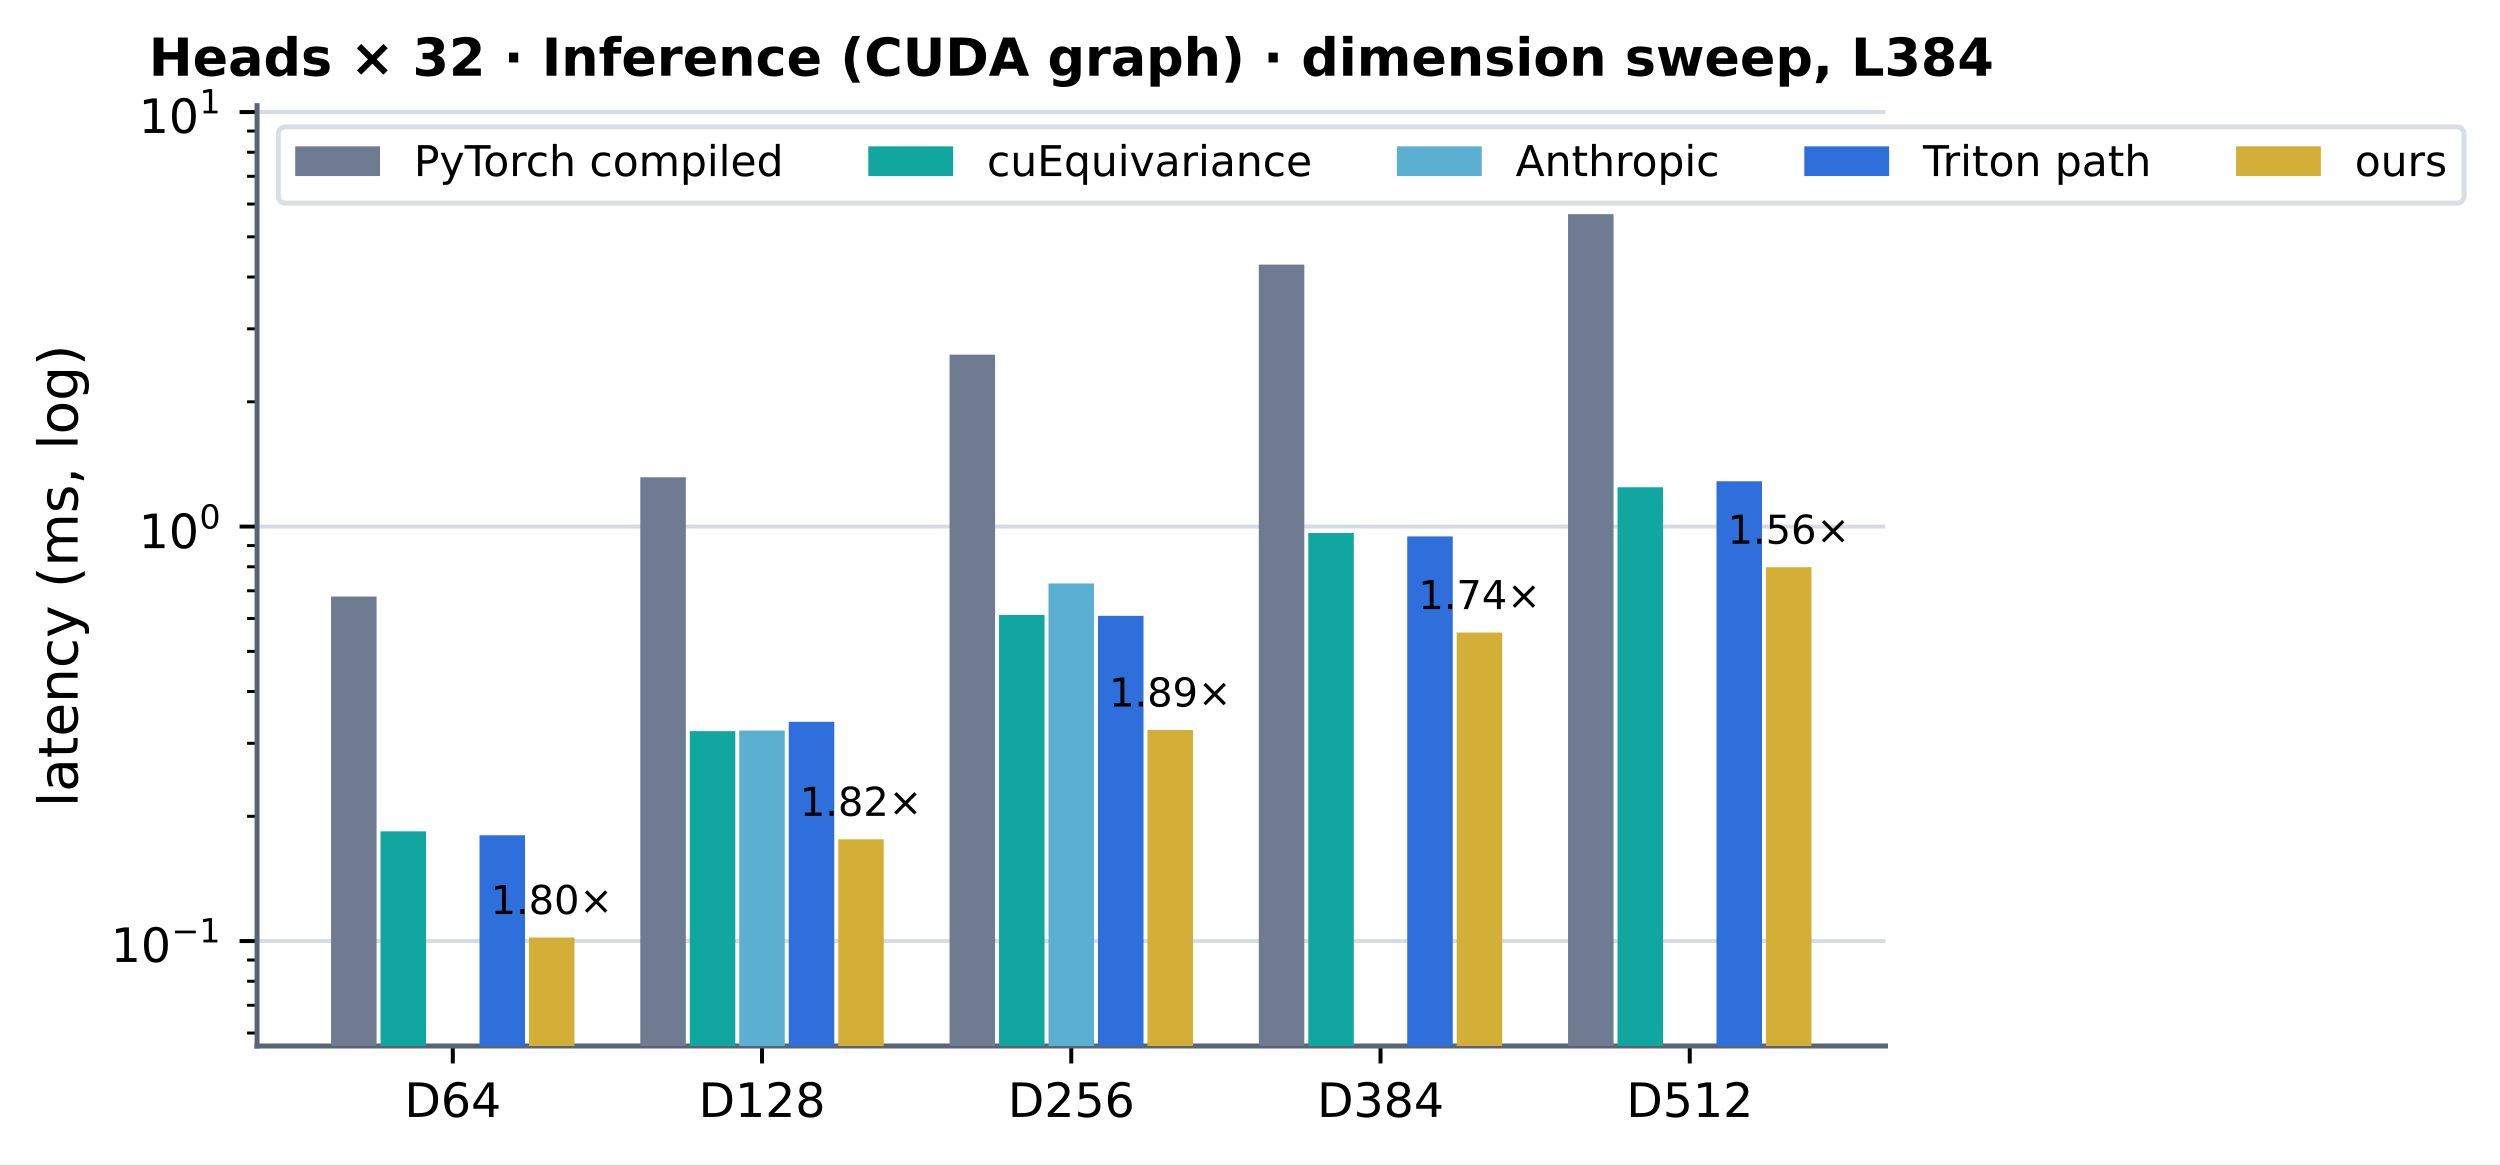
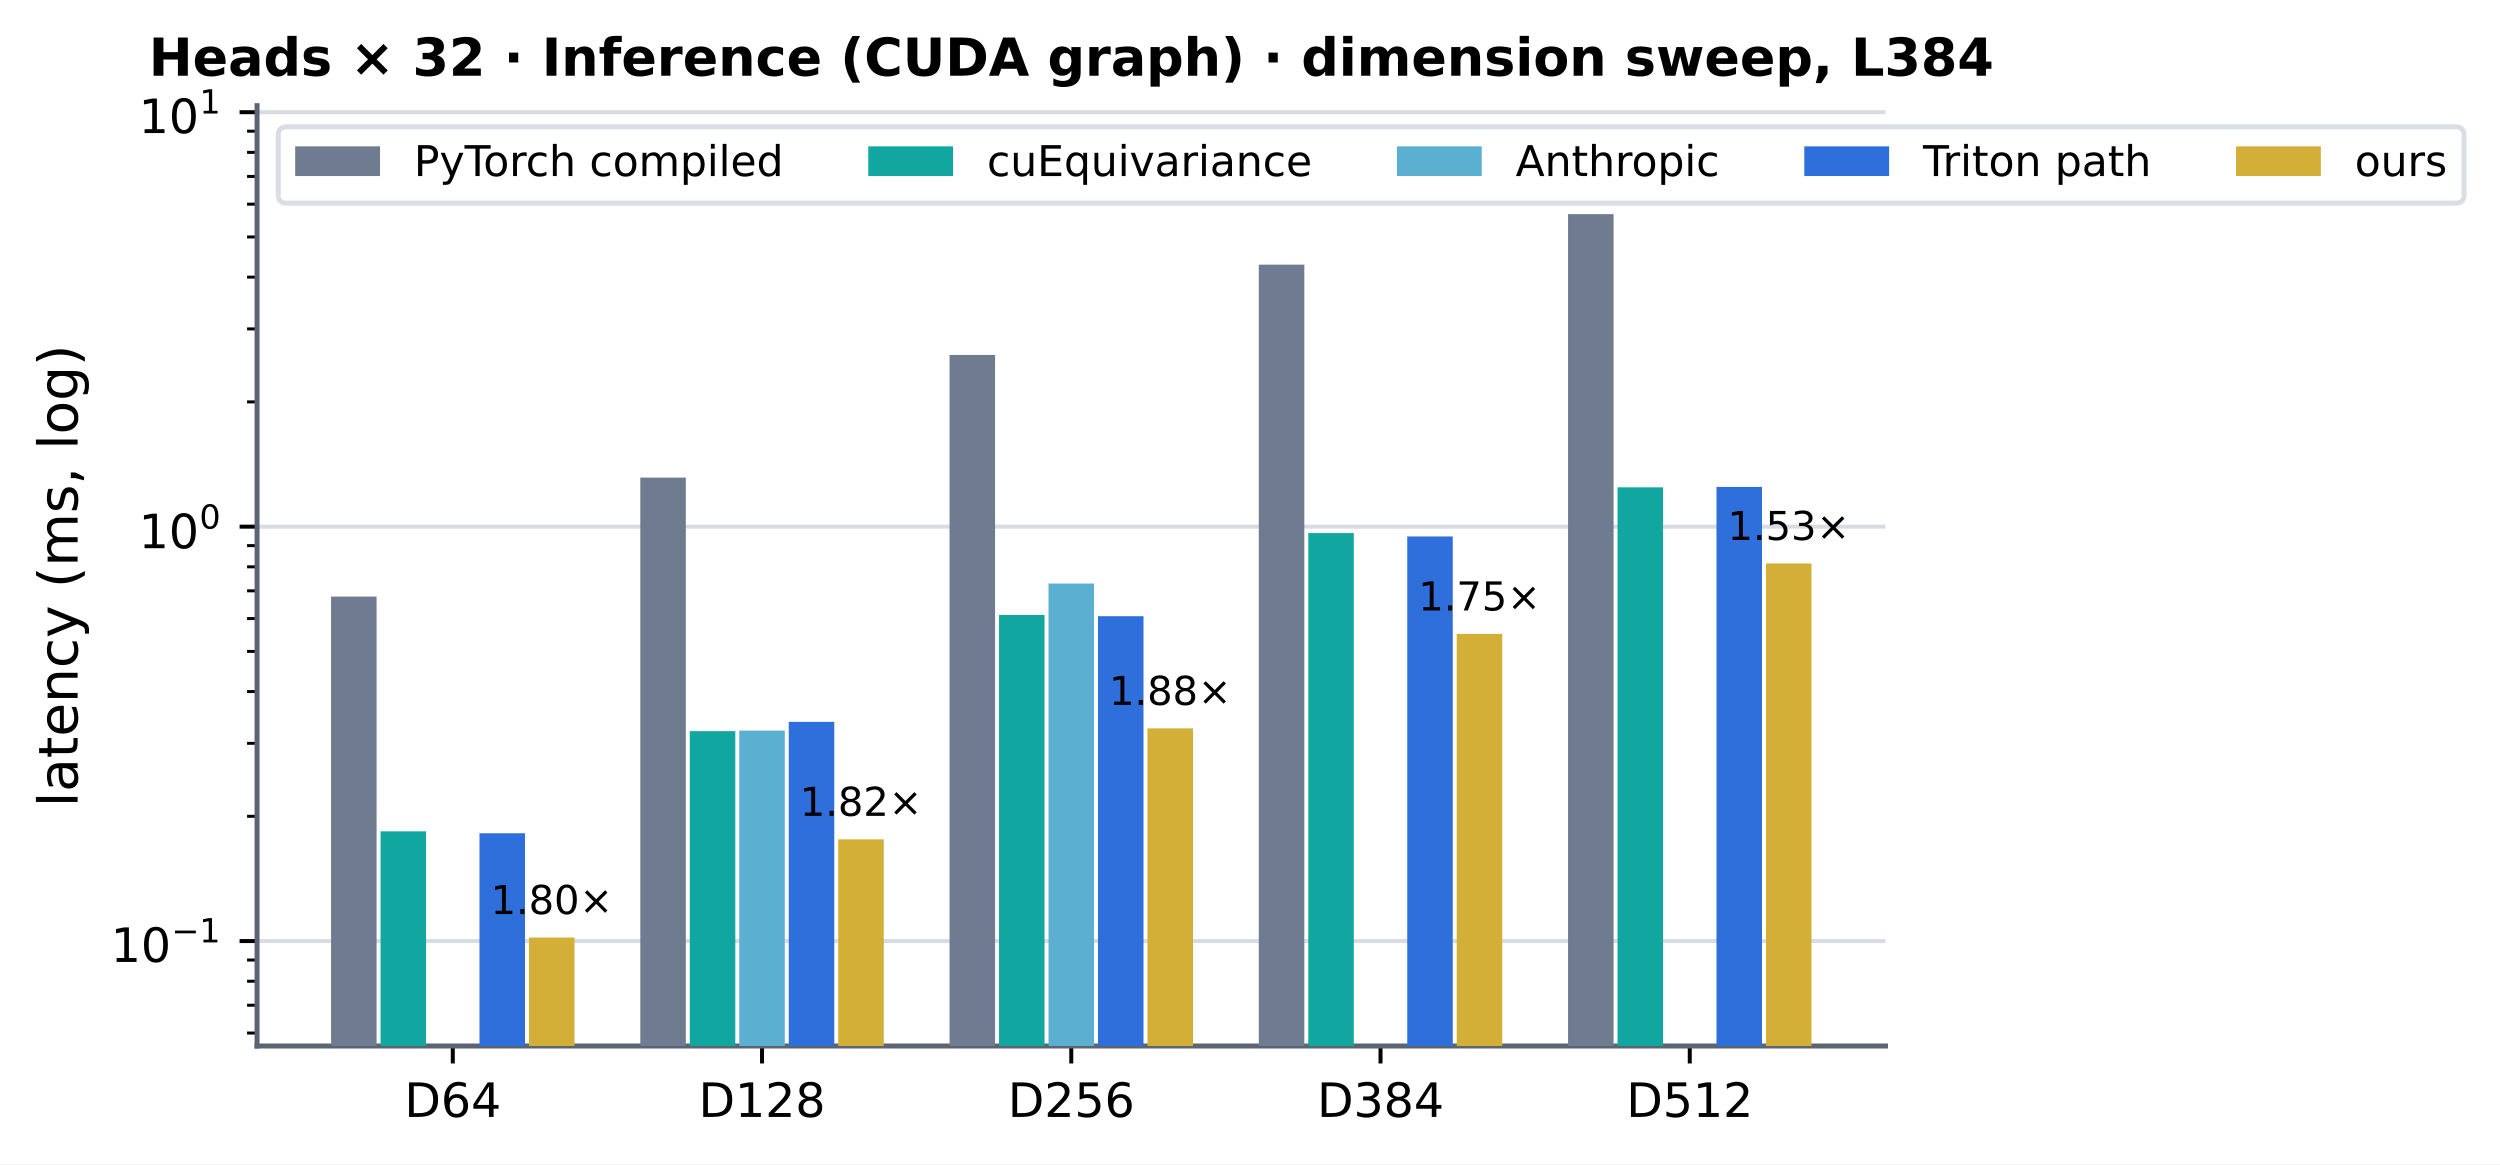
<svg xmlns="http://www.w3.org/2000/svg" xmlns:xlink="http://www.w3.org/1999/xlink" width="501.134pt" height="233.374pt" viewBox="0 0 501.134 233.374" version="1.1">
  <defs>
    <style type="text/css">*{stroke-linejoin: round; stroke-linecap: butt}</style>
  </defs>
  <g id="figure_1">
    <g id="patch_1">
      <path d="M 0 233.374  L 501.134 233.374  L 501.134 0  L 0 0  z " style="fill: #ffffff" />
    </g>
    <g id="axes_1">
      <g id="patch_2">
        <path d="M 51.526 209.674  L 377.956 209.674  L 377.956 21.178  L 51.526 21.178  z " style="fill: #ffffff" />
      </g>
      <g id="matplotlib.axis_1">
        <g id="xtick_1">
          <g id="line2d_1">
            <defs>
-               <path id="mf6d8e9fd7f" d="M 0 0  L 0 3.5  " style="stroke: #000000; stroke-width: 0.8" />
+               <path id="m8287876eb3" d="M 0 0  L 0 3.5  " style="stroke: #000000; stroke-width: 0.8" />
            </defs>
            <g>
-               <use xlink:href="#mf6d8e9fd7f" x="90.763" y="209.674" style="stroke: #000000; stroke-width: 0.8" />
+               <use xlink:href="#m8287876eb3" x="90.763" y="209.674" style="stroke: #000000; stroke-width: 0.8" />
            </g>
          </g>
          <g id="text_1">
            <text style="font-size: 9.5px; font-family: 'DejaVu Sans', 'Arial', 'Helvetica', sans-serif; text-anchor: middle" x="90.763" y="223.892" transform="rotate(-0 90.76252 223.8921)">D64</text>
          </g>
        </g>
        <g id="xtick_2">
          <g id="line2d_2">
            <g>
-               <use xlink:href="#mf6d8e9fd7f" x="152.752" y="209.674" style="stroke: #000000; stroke-width: 0.8" />
+               <use xlink:href="#m8287876eb3" x="152.752" y="209.674" style="stroke: #000000; stroke-width: 0.8" />
            </g>
          </g>
          <g id="text_2">
            <text style="font-size: 9.5px; font-family: 'DejaVu Sans', 'Arial', 'Helvetica', sans-serif; text-anchor: middle" x="152.752" y="223.892" transform="rotate(-0 152.7517 223.8921)">D128</text>
          </g>
        </g>
        <g id="xtick_3">
          <g id="line2d_3">
            <g>
-               <use xlink:href="#mf6d8e9fd7f" x="214.741" y="209.674" style="stroke: #000000; stroke-width: 0.8" />
+               <use xlink:href="#m8287876eb3" x="214.741" y="209.674" style="stroke: #000000; stroke-width: 0.8" />
            </g>
          </g>
          <g id="text_3">
            <text style="font-size: 9.5px; font-family: 'DejaVu Sans', 'Arial', 'Helvetica', sans-serif; text-anchor: middle" x="214.741" y="223.892" transform="rotate(-0 214.7409 223.8921)">D256</text>
          </g>
        </g>
        <g id="xtick_4">
          <g id="line2d_4">
            <g>
-               <use xlink:href="#mf6d8e9fd7f" x="276.73" y="209.674" style="stroke: #000000; stroke-width: 0.8" />
+               <use xlink:href="#m8287876eb3" x="276.73" y="209.674" style="stroke: #000000; stroke-width: 0.8" />
            </g>
          </g>
          <g id="text_4">
            <text style="font-size: 9.5px; font-family: 'DejaVu Sans', 'Arial', 'Helvetica', sans-serif; text-anchor: middle" x="276.73" y="223.892" transform="rotate(-0 276.73 223.8921)">D384</text>
          </g>
        </g>
        <g id="xtick_5">
          <g id="line2d_5">
            <g>
-               <use xlink:href="#mf6d8e9fd7f" x="338.719" y="209.674" style="stroke: #000000; stroke-width: 0.8" />
+               <use xlink:href="#m8287876eb3" x="338.719" y="209.674" style="stroke: #000000; stroke-width: 0.8" />
            </g>
          </g>
          <g id="text_5">
            <text style="font-size: 9.5px; font-family: 'DejaVu Sans', 'Arial', 'Helvetica', sans-serif; text-anchor: middle" x="338.719" y="223.892" transform="rotate(-0 338.7192 223.8921)">D512</text>
          </g>
        </g>
      </g>
      <g id="matplotlib.axis_2">
        <g id="ytick_1">
          <g id="line2d_6">
-             <path d="M 51.526 188.639  L 377.956 188.639  " clip-path="url(#p7b22adec7d)" style="fill: none; stroke: #d7dce3; stroke-width: 0.8; stroke-linecap: square" />
+             <path d="M 51.526 188.639  L 377.956 188.639  " clip-path="url(#p05dba20bde)" style="fill: none; stroke: #d7dce3; stroke-width: 0.8; stroke-linecap: square" />
          </g>
          <g id="line2d_7">
            <defs>
-               <path id="mcea0b4fa9a" d="M 0 0  L -3.5 0  " style="stroke: #000000; stroke-width: 0.8" />
+               <path id="mab5baad290" d="M 0 0  L -3.5 0  " style="stroke: #000000; stroke-width: 0.8" />
            </defs>
            <g>
-               <use xlink:href="#mcea0b4fa9a" x="51.526" y="188.639" style="stroke: #000000; stroke-width: 0.8" />
+               <use xlink:href="#mab5baad290" x="51.526" y="188.639" style="stroke: #000000; stroke-width: 0.8" />
            </g>
          </g>
          <g id="text_6">
-             <g transform="translate(22.20086 193.0569)">
+             <g transform="translate(22.20086 193.0568)">
              <text>
                <tspan x="0" y="-0.231" style="font-size: 9.5px; font-family: 'DejaVu Sans'">1</tspan>
                <tspan x="6.044" y="-0.231" style="font-size: 9.5px; font-family: 'DejaVu Sans'">0</tspan>
                <tspan x="12.179" y="-4.155" style="font-size: 6.65px; font-family: 'DejaVu Sans'">−</tspan>
                <tspan x="17.751" y="-4.155" style="font-size: 6.65px; font-family: 'DejaVu Sans'">1</tspan>
              </text>
            </g>
          </g>
        </g>
        <g id="ytick_2">
          <g id="line2d_8">
-             <path d="M 51.526 105.553  L 377.956 105.553  " clip-path="url(#p7b22adec7d)" style="fill: none; stroke: #d7dce3; stroke-width: 0.8; stroke-linecap: square" />
+             <path d="M 51.526 105.568  L 377.956 105.568  " clip-path="url(#p05dba20bde)" style="fill: none; stroke: #d7dce3; stroke-width: 0.8; stroke-linecap: square" />
          </g>
          <g id="line2d_9">
            <g>
-               <use xlink:href="#mcea0b4fa9a" x="51.526" y="105.553" style="stroke: #000000; stroke-width: 0.8" />
+               <use xlink:href="#mab5baad290" x="51.526" y="105.568" style="stroke: #000000; stroke-width: 0.8" />
            </g>
          </g>
          <g id="text_7">
-             <g transform="translate(27.80586 110.0181)">
+             <g transform="translate(27.80586 110.0325)">
              <text>
                <tspan x="0" y="-0.144" style="font-size: 9.5px; font-family: 'DejaVu Sans'">1</tspan>
                <tspan x="6.044" y="-0.144" style="font-size: 9.5px; font-family: 'DejaVu Sans'">0</tspan>
                <tspan x="12.179" y="-4.067" style="font-size: 6.65px; font-family: 'DejaVu Sans'">0</tspan>
              </text>
            </g>
          </g>
        </g>
        <g id="ytick_3">
          <g id="line2d_10">
-             <path d="M 51.526 22.467  L 377.956 22.467  " clip-path="url(#p7b22adec7d)" style="fill: none; stroke: #d7dce3; stroke-width: 0.8; stroke-linecap: square" />
+             <path d="M 51.526 22.496  L 377.956 22.496  " clip-path="url(#p05dba20bde)" style="fill: none; stroke: #d7dce3; stroke-width: 0.8; stroke-linecap: square" />
          </g>
          <g id="line2d_11">
            <g>
-               <use xlink:href="#mcea0b4fa9a" x="51.526" y="22.467" style="stroke: #000000; stroke-width: 0.8" />
+               <use xlink:href="#mab5baad290" x="51.526" y="22.496" style="stroke: #000000; stroke-width: 0.8" />
            </g>
          </g>
          <g id="text_8">
-             <g transform="translate(27.80586 26.88425)">
+             <g transform="translate(27.80586 26.91327)">
              <text>
                <tspan x="0" y="-0.231" style="font-size: 9.5px; font-family: 'DejaVu Sans'">1</tspan>
                <tspan x="6.044" y="-0.231" style="font-size: 9.5px; font-family: 'DejaVu Sans'">0</tspan>
                <tspan x="12.179" y="-4.155" style="font-size: 6.65px; font-family: 'DejaVu Sans'">1</tspan>
              </text>
            </g>
          </g>
        </g>
        <g id="ytick_4">
          <g id="line2d_12">
            <defs>
-               <path id="m57663ddb54" d="M 0 0  L -2 0  " style="stroke: #000000; stroke-width: 0.6" />
+               <path id="m2698df317d" d="M 0 0  L -2 0  " style="stroke: #000000; stroke-width: 0.6" />
            </defs>
            <g>
-               <use xlink:href="#m57663ddb54" x="51.526" y="207.072" style="stroke: #000000; stroke-width: 0.6" />
+               <use xlink:href="#m2698df317d" x="51.526" y="207.069" style="stroke: #000000; stroke-width: 0.6" />
            </g>
          </g>
        </g>
        <g id="ytick_5">
          <g id="line2d_13">
            <g>
-               <use xlink:href="#m57663ddb54" x="51.526" y="201.51" style="stroke: #000000; stroke-width: 0.6" />
+               <use xlink:href="#m2698df317d" x="51.526" y="201.507" style="stroke: #000000; stroke-width: 0.6" />
            </g>
          </g>
        </g>
        <g id="ytick_6">
          <g id="line2d_14">
            <g>
-               <use xlink:href="#m57663ddb54" x="51.526" y="196.691" style="stroke: #000000; stroke-width: 0.6" />
+               <use xlink:href="#m2698df317d" x="51.526" y="196.69" style="stroke: #000000; stroke-width: 0.6" />
            </g>
          </g>
        </g>
        <g id="ytick_7">
          <g id="line2d_15">
            <g>
-               <use xlink:href="#m57663ddb54" x="51.526" y="192.441" style="stroke: #000000; stroke-width: 0.6" />
+               <use xlink:href="#m2698df317d" x="51.526" y="192.44" style="stroke: #000000; stroke-width: 0.6" />
            </g>
          </g>
        </g>
        <g id="ytick_8">
          <g id="line2d_16">
            <g>
-               <use xlink:href="#m57663ddb54" x="51.526" y="163.628" style="stroke: #000000; stroke-width: 0.6" />
+               <use xlink:href="#m2698df317d" x="51.526" y="163.632" style="stroke: #000000; stroke-width: 0.6" />
            </g>
          </g>
        </g>
        <g id="ytick_9">
          <g id="line2d_17">
            <g>
-               <use xlink:href="#m57663ddb54" x="51.526" y="148.997" style="stroke: #000000; stroke-width: 0.6" />
+               <use xlink:href="#m2698df317d" x="51.526" y="149.004" style="stroke: #000000; stroke-width: 0.6" />
            </g>
          </g>
        </g>
        <g id="ytick_10">
          <g id="line2d_18">
            <g>
-               <use xlink:href="#m57663ddb54" x="51.526" y="138.616" style="stroke: #000000; stroke-width: 0.6" />
+               <use xlink:href="#m2698df317d" x="51.526" y="138.625" style="stroke: #000000; stroke-width: 0.6" />
            </g>
          </g>
        </g>
        <g id="ytick_11">
          <g id="line2d_19">
            <g>
-               <use xlink:href="#m57663ddb54" x="51.526" y="130.565" style="stroke: #000000; stroke-width: 0.6" />
+               <use xlink:href="#m2698df317d" x="51.526" y="130.575" style="stroke: #000000; stroke-width: 0.6" />
            </g>
          </g>
        </g>
        <g id="ytick_12">
          <g id="line2d_20">
            <g>
-               <use xlink:href="#m57663ddb54" x="51.526" y="123.986" style="stroke: #000000; stroke-width: 0.6" />
+               <use xlink:href="#m2698df317d" x="51.526" y="123.997" style="stroke: #000000; stroke-width: 0.6" />
            </g>
          </g>
        </g>
        <g id="ytick_13">
          <g id="line2d_21">
            <g>
-               <use xlink:href="#m57663ddb54" x="51.526" y="118.423" style="stroke: #000000; stroke-width: 0.6" />
+               <use xlink:href="#m2698df317d" x="51.526" y="118.435" style="stroke: #000000; stroke-width: 0.6" />
            </g>
          </g>
        </g>
        <g id="ytick_14">
          <g id="line2d_22">
            <g>
-               <use xlink:href="#m57663ddb54" x="51.526" y="113.605" style="stroke: #000000; stroke-width: 0.6" />
+               <use xlink:href="#m2698df317d" x="51.526" y="113.618" style="stroke: #000000; stroke-width: 0.6" />
            </g>
          </g>
        </g>
        <g id="ytick_15">
          <g id="line2d_23">
            <g>
-               <use xlink:href="#m57663ddb54" x="51.526" y="109.355" style="stroke: #000000; stroke-width: 0.6" />
+               <use xlink:href="#m2698df317d" x="51.526" y="109.369" style="stroke: #000000; stroke-width: 0.6" />
            </g>
          </g>
        </g>
        <g id="ytick_16">
          <g id="line2d_24">
            <g>
-               <use xlink:href="#m57663ddb54" x="51.526" y="80.542" style="stroke: #000000; stroke-width: 0.6" />
+               <use xlink:href="#m2698df317d" x="51.526" y="80.56" style="stroke: #000000; stroke-width: 0.6" />
            </g>
          </g>
        </g>
        <g id="ytick_17">
          <g id="line2d_25">
            <g>
-               <use xlink:href="#m57663ddb54" x="51.526" y="65.911" style="stroke: #000000; stroke-width: 0.6" />
+               <use xlink:href="#m2698df317d" x="51.526" y="65.932" style="stroke: #000000; stroke-width: 0.6" />
            </g>
          </g>
        </g>
        <g id="ytick_18">
          <g id="line2d_26">
            <g>
-               <use xlink:href="#m57663ddb54" x="51.526" y="55.53" style="stroke: #000000; stroke-width: 0.6" />
+               <use xlink:href="#m2698df317d" x="51.526" y="55.553" style="stroke: #000000; stroke-width: 0.6" />
            </g>
          </g>
        </g>
        <g id="ytick_19">
          <g id="line2d_27">
            <g>
-               <use xlink:href="#m57663ddb54" x="51.526" y="47.478" style="stroke: #000000; stroke-width: 0.6" />
+               <use xlink:href="#m2698df317d" x="51.526" y="47.503" style="stroke: #000000; stroke-width: 0.6" />
            </g>
          </g>
        </g>
        <g id="ytick_20">
          <g id="line2d_28">
            <g>
-               <use xlink:href="#m57663ddb54" x="51.526" y="40.899" style="stroke: #000000; stroke-width: 0.6" />
+               <use xlink:href="#m2698df317d" x="51.526" y="40.925" style="stroke: #000000; stroke-width: 0.6" />
            </g>
          </g>
        </g>
        <g id="ytick_21">
          <g id="line2d_29">
            <g>
-               <use xlink:href="#m57663ddb54" x="51.526" y="35.337" style="stroke: #000000; stroke-width: 0.6" />
+               <use xlink:href="#m2698df317d" x="51.526" y="35.364" style="stroke: #000000; stroke-width: 0.6" />
            </g>
          </g>
        </g>
        <g id="ytick_22">
          <g id="line2d_30">
            <g>
-               <use xlink:href="#m57663ddb54" x="51.526" y="30.519" style="stroke: #000000; stroke-width: 0.6" />
+               <use xlink:href="#m2698df317d" x="51.526" y="30.546" style="stroke: #000000; stroke-width: 0.6" />
            </g>
          </g>
        </g>
        <g id="ytick_23">
          <g id="line2d_31">
            <g>
-               <use xlink:href="#m57663ddb54" x="51.526" y="26.269" style="stroke: #000000; stroke-width: 0.6" />
+               <use xlink:href="#m2698df317d" x="51.526" y="26.297" style="stroke: #000000; stroke-width: 0.6" />
            </g>
          </g>
        </g>
        <g id="text_9">
          <text style="font-size: 11px; font-family: 'DejaVu Sans', 'Arial', 'Helvetica', sans-serif; text-anchor: middle" x="15.558" y="115.426" transform="rotate(-90 15.55828 115.4264)">latency (ms, log)</text>
        </g>
      </g>
      <g id="patch_3">
        <path d="M 51.526 209.674  L 51.526 21.178  " style="fill: none; stroke: #5a6473; stroke-linejoin: miter; stroke-linecap: square" />
      </g>
      <g id="patch_4">
        <path d="M 51.526 209.674  L 377.956 209.674  " style="fill: none; stroke: #5a6473; stroke-linejoin: miter; stroke-linecap: square" />
      </g>
      <g id="patch_5">
-         <path d="M 66.364 83191.868  L 75.488 83191.868  L 75.488 119.576  L 66.364 119.576  z " clip-path="url(#p7b22adec7d)" style="fill: #6e7b91" />
+         <path d="M 66.364 83177.308  L 75.488 83177.308  L 75.488 119.588  L 66.364 119.588  z " clip-path="url(#p05dba20bde)" style="fill: #6e7b91" />
      </g>
      <g id="patch_6">
-         <path d="M 128.353 83191.868  L 137.478 83191.868  L 137.478 95.672  L 128.353 95.672  z " clip-path="url(#p7b22adec7d)" style="fill: #6e7b91" />
+         <path d="M 128.353 83177.308  L 137.478 83177.308  L 137.478 95.743  L 128.353 95.743  z " clip-path="url(#p05dba20bde)" style="fill: #6e7b91" />
      </g>
      <g id="patch_7">
-         <path d="M 190.342 83191.868  L 199.467 83191.868  L 199.467 71.088  L 190.342 71.088  z " clip-path="url(#p7b22adec7d)" style="fill: #6e7b91" />
+         <path d="M 190.342 83177.308  L 199.467 83177.308  L 199.467 71.15  L 190.342 71.15  z " clip-path="url(#p05dba20bde)" style="fill: #6e7b91" />
      </g>
      <g id="patch_8">
-         <path d="M 252.331 83191.868  L 261.456 83191.868  L 261.456 53.038  L 252.331 53.038  z " clip-path="url(#p7b22adec7d)" style="fill: #6e7b91" />
+         <path d="M 252.331 83177.308  L 261.456 83177.308  L 261.456 53.053  L 252.331 53.053  z " clip-path="url(#p05dba20bde)" style="fill: #6e7b91" />
      </g>
      <g id="patch_9">
-         <path d="M 314.32 83191.868  L 323.445 83191.868  L 323.445 42.928  L 314.32 42.928  z " clip-path="url(#p7b22adec7d)" style="fill: #6e7b91" />
+         <path d="M 314.32 83177.308  L 323.445 83177.308  L 323.445 42.928  L 314.32 42.928  z " clip-path="url(#p05dba20bde)" style="fill: #6e7b91" />
      </g>
      <g id="patch_10">
-         <path d="M 76.282 83191.868  L 85.407 83191.868  L 85.407 166.637  L 76.282 166.637  z " clip-path="url(#p7b22adec7d)" style="fill: #11a6a0" />
+         <path d="M 76.282 83177.308  L 85.407 83177.308  L 85.407 166.64  L 76.282 166.64  z " clip-path="url(#p05dba20bde)" style="fill: #11a6a0" />
      </g>
      <g id="patch_11">
-         <path d="M 138.271 83191.868  L 147.396 83191.868  L 147.396 146.556  L 138.271 146.556  z " clip-path="url(#p7b22adec7d)" style="fill: #11a6a0" />
+         <path d="M 138.271 83177.308  L 147.396 83177.308  L 147.396 146.563  L 138.271 146.563  z " clip-path="url(#p05dba20bde)" style="fill: #11a6a0" />
      </g>
      <g id="patch_12">
-         <path d="M 200.26 83191.868  L 209.385 83191.868  L 209.385 123.271  L 200.26 123.271  z " clip-path="url(#p7b22adec7d)" style="fill: #11a6a0" />
+         <path d="M 200.26 83177.308  L 209.385 83177.308  L 209.385 123.282  L 200.26 123.282  z " clip-path="url(#p05dba20bde)" style="fill: #11a6a0" />
      </g>
      <g id="patch_13">
-         <path d="M 262.249 83191.868  L 271.374 83191.868  L 271.374 106.839  L 262.249 106.839  z " clip-path="url(#p7b22adec7d)" style="fill: #11a6a0" />
+         <path d="M 262.249 83177.308  L 271.374 83177.308  L 271.374 106.853  L 262.249 106.853  z " clip-path="url(#p05dba20bde)" style="fill: #11a6a0" />
      </g>
      <g id="patch_14">
-         <path d="M 324.239 83191.868  L 333.363 83191.868  L 333.363 97.675  L 324.239 97.675  z " clip-path="url(#p7b22adec7d)" style="fill: #11a6a0" />
+         <path d="M 324.239 83177.308  L 333.363 83177.308  L 333.363 97.691  L 324.239 97.691  z " clip-path="url(#p05dba20bde)" style="fill: #11a6a0" />
      </g>
      <g id="patch_15">
-         <path d="M 148.189 83191.868  L 157.314 83191.868  L 157.314 146.444  L 148.189 146.444  z " clip-path="url(#p7b22adec7d)" style="fill: #5bb0d1" />
+         <path d="M 148.189 83177.308  L 157.314 83177.308  L 157.314 146.451  L 148.189 146.451  z " clip-path="url(#p05dba20bde)" style="fill: #5bb0d1" />
      </g>
      <g id="patch_16">
-         <path d="M 210.178 83191.868  L 219.303 83191.868  L 219.303 116.959  L 210.178 116.959  z " clip-path="url(#p7b22adec7d)" style="fill: #5bb0d1" />
+         <path d="M 210.178 83177.308  L 219.303 83177.308  L 219.303 116.971  L 210.178 116.971  z " clip-path="url(#p05dba20bde)" style="fill: #5bb0d1" />
      </g>
      <g id="patch_17">
-         <path d="M 96.118 83191.868  L 105.243 83191.868  L 105.243 167.43  L 96.118 167.43  z " clip-path="url(#p7b22adec7d)" style="fill: #2e6fdb" />
+         <path d="M 96.118 83177.308  L 105.243 83177.308  L 105.243 167.035  L 96.118 167.035  z " clip-path="url(#p05dba20bde)" style="fill: #2e6fdb" />
      </g>
      <g id="patch_18">
-         <path d="M 158.108 83191.868  L 167.232 83191.868  L 167.232 144.694  L 158.108 144.694  z " clip-path="url(#p7b22adec7d)" style="fill: #2e6fdb" />
+         <path d="M 158.108 83177.308  L 167.232 83177.308  L 167.232 144.701  L 158.108 144.701  z " clip-path="url(#p05dba20bde)" style="fill: #2e6fdb" />
      </g>
      <g id="patch_19">
-         <path d="M 220.097 83191.868  L 229.222 83191.868  L 229.222 123.448  L 220.097 123.448  z " clip-path="url(#p7b22adec7d)" style="fill: #2e6fdb" />
+         <path d="M 220.097 83177.308  L 229.222 83177.308  L 229.222 123.519  L 220.097 123.519  z " clip-path="url(#p05dba20bde)" style="fill: #2e6fdb" />
      </g>
      <g id="patch_20">
-         <path d="M 282.086 83191.868  L 291.211 83191.868  L 291.211 107.518  L 282.086 107.518  z " clip-path="url(#p7b22adec7d)" style="fill: #2e6fdb" />
+         <path d="M 282.086 83177.308  L 291.211 83177.308  L 291.211 107.532  L 282.086 107.532  z " clip-path="url(#p05dba20bde)" style="fill: #2e6fdb" />
      </g>
      <g id="patch_21">
-         <path d="M 344.075 83191.868  L 353.2 83191.868  L 353.2 96.477  L 344.075 96.477  z " clip-path="url(#p7b22adec7d)" style="fill: #2e6fdb" />
+         <path d="M 344.075 83177.308  L 353.2 83177.308  L 353.2 97.604  L 344.075 97.604  z " clip-path="url(#p05dba20bde)" style="fill: #2e6fdb" />
      </g>
      <g id="patch_22">
-         <path d="M 106.037 83191.868  L 115.161 83191.868  L 115.161 187.925  L 106.037 187.925  z " clip-path="url(#p7b22adec7d)" style="fill: #d4af37" />
+         <path d="M 106.037 83177.308  L 115.161 83177.308  L 115.161 187.925  L 106.037 187.925  z " clip-path="url(#p05dba20bde)" style="fill: #d4af37" />
      </g>
      <g id="patch_23">
-         <path d="M 168.026 83191.868  L 177.151 83191.868  L 177.151 168.241  L 168.026 168.241  z " clip-path="url(#p7b22adec7d)" style="fill: #d4af37" />
+         <path d="M 168.026 83177.308  L 177.151 83177.308  L 177.151 168.244  L 168.026 168.244  z " clip-path="url(#p05dba20bde)" style="fill: #d4af37" />
      </g>
      <g id="patch_24">
-         <path d="M 230.015 83191.868  L 239.14 83191.868  L 239.14 146.332  L 230.015 146.332  z " clip-path="url(#p7b22adec7d)" style="fill: #d4af37" />
+         <path d="M 230.015 83177.308  L 239.14 83177.308  L 239.14 146.005  L 230.015 146.005  z " clip-path="url(#p05dba20bde)" style="fill: #d4af37" />
      </g>
      <g id="patch_25">
-         <path d="M 292.004 83191.868  L 301.129 83191.868  L 301.129 126.799  L 292.004 126.799  z " clip-path="url(#p7b22adec7d)" style="fill: #d4af37" />
+         <path d="M 292.004 83177.308  L 301.129 83177.308  L 301.129 127.07  L 292.004 127.07  z " clip-path="url(#p05dba20bde)" style="fill: #d4af37" />
      </g>
      <g id="patch_26">
-         <path d="M 353.993 83191.868  L 363.118 83191.868  L 363.118 113.695  L 353.993 113.695  z " clip-path="url(#p7b22adec7d)" style="fill: #d4af37" />
+         <path d="M 353.993 83177.308  L 363.118 83177.308  L 363.118 112.948  L 353.993 112.948  z " clip-path="url(#p05dba20bde)" style="fill: #d4af37" />
      </g>
      <g id="text_10">
        <text style="font-weight: 700; font-size: 10.5px; font-family: 'DejaVu Sans', 'Arial', 'Helvetica', sans-serif; text-anchor: middle" x="214.741" y="15.178" transform="rotate(-0 214.7409 15.17836)">Heads × 32 · Inference (CUDA graph) · dimension sweep, L384</text>
      </g>
      <g id="text_11">
-         <text style="font-size: 8px; font-family: 'DejaVu Sans', 'Arial', 'Helvetica', sans-serif; text-anchor: middle" x="110.599" y="183.226" transform="rotate(-0 110.5991 183.2259)">1.80×</text>
+         <text style="font-size: 8px; font-family: 'DejaVu Sans', 'Arial', 'Helvetica', sans-serif; text-anchor: middle" x="110.599" y="183.226" transform="rotate(-0 110.5991 183.2264)">1.80×</text>
      </g>
      <g id="text_12">
-         <text style="font-size: 8px; font-family: 'DejaVu Sans', 'Arial', 'Helvetica', sans-serif; text-anchor: middle" x="172.588" y="163.542" transform="rotate(-0 172.5882 163.5417)">1.82×</text>
+         <text style="font-size: 8px; font-family: 'DejaVu Sans', 'Arial', 'Helvetica', sans-serif; text-anchor: middle" x="172.588" y="163.546" transform="rotate(-0 172.5882 163.5456)">1.82×</text>
      </g>
      <g id="text_13">
-         <text style="font-size: 8px; font-family: 'DejaVu Sans', 'Arial', 'Helvetica', sans-serif; text-anchor: middle" x="234.577" y="141.633" transform="rotate(-0 234.5774 141.6327)">1.89×</text>
+         <text style="font-size: 8px; font-family: 'DejaVu Sans', 'Arial', 'Helvetica', sans-serif; text-anchor: middle" x="234.577" y="141.307" transform="rotate(-0 234.5774 141.3069)">1.88×</text>
      </g>
      <g id="text_14">
-         <text style="font-size: 8px; font-family: 'DejaVu Sans', 'Arial', 'Helvetica', sans-serif; text-anchor: middle" x="296.567" y="122.1" transform="rotate(-0 296.5666 122.0999)">1.74×</text>
+         <text style="font-size: 8px; font-family: 'DejaVu Sans', 'Arial', 'Helvetica', sans-serif; text-anchor: middle" x="296.567" y="122.372" transform="rotate(-0 296.5666 122.3721)">1.75×</text>
      </g>
      <g id="text_15">
-         <text style="font-size: 8px; font-family: 'DejaVu Sans', 'Arial', 'Helvetica', sans-serif; text-anchor: middle" x="358.556" y="108.996" transform="rotate(-0 358.5557 108.9964)">1.56×</text>
+         <text style="font-size: 8px; font-family: 'DejaVu Sans', 'Arial', 'Helvetica', sans-serif; text-anchor: middle" x="358.556" y="108.249" transform="rotate(-0 358.5557 108.2494)">1.53×</text>
      </g>
      <g id="legend_1">
        <g id="patch_27">
          <path d="M 57.476 40.729  L 492.234 40.729  Q 493.934 40.729 493.934 39.029  L 493.934 27.128  Q 493.934 25.428 492.234 25.428  L 57.476 25.428  Q 55.776 25.428 55.776 27.128  L 55.776 39.029  Q 55.776 40.729 57.476 40.729  z " style="fill: #ffffff; opacity: 0.95; stroke: #d7dce3; stroke-linejoin: miter" />
        </g>
        <g id="patch_28">
          <path d="M 59.176 35.287  L 76.176 35.287  L 76.176 29.337  L 59.176 29.337  z " style="fill: #6e7b91" />
        </g>
        <g id="text_16">
          <text style="font-size: 8.5px; font-family: 'DejaVu Sans', 'Arial', 'Helvetica', sans-serif; text-anchor: start" x="82.976" y="35.287" transform="rotate(-0 82.97586 35.28703)">PyTorch compiled</text>
        </g>
        <g id="patch_29">
          <path d="M 174.049 35.287  L 191.049 35.287  L 191.049 29.337  L 174.049 29.337  z " style="fill: #11a6a0" />
        </g>
        <g id="text_17">
          <text style="font-size: 8.5px; font-family: 'DejaVu Sans', 'Arial', 'Helvetica', sans-serif; text-anchor: start" x="197.849" y="35.287" transform="rotate(-0 197.8494 35.28703)">cuEquivariance</text>
        </g>
        <g id="patch_30">
          <path d="M 280.02 35.287  L 297.02 35.287  L 297.02 29.337  L 280.02 29.337  z " style="fill: #5bb0d1" />
        </g>
        <g id="text_18">
          <text style="font-size: 8.5px; font-family: 'DejaVu Sans', 'Arial', 'Helvetica', sans-serif; text-anchor: start" x="303.82" y="35.287" transform="rotate(-0 303.8205 35.28703)">Anthropic</text>
        </g>
        <g id="patch_31">
          <path d="M 361.68 35.287  L 378.68 35.287  L 378.68 29.337  L 361.68 29.337  z " style="fill: #2e6fdb" />
        </g>
        <g id="text_19">
          <text style="font-size: 8.5px; font-family: 'DejaVu Sans', 'Arial', 'Helvetica', sans-serif; text-anchor: start" x="385.48" y="35.287" transform="rotate(-0 385.4802 35.28703)">Triton path</text>
        </g>
        <g id="patch_32">
          <path d="M 448.224 35.287  L 465.224 35.287  L 465.224 29.337  L 448.224 29.337  z " style="fill: #d4af37" />
        </g>
        <g id="text_20">
          <text style="font-size: 8.5px; font-family: 'DejaVu Sans', 'Arial', 'Helvetica', sans-serif; text-anchor: start" x="472.024" y="35.287" transform="rotate(-0 472.0235 35.28703)">ours</text>
        </g>
      </g>
    </g>
  </g>
  <defs>
-     <clipPath id="p7b22adec7d">
+     <clipPath id="p05dba20bde">
      <rect x="51.526" y="21.178" width="326.43" height="188.496" />
    </clipPath>
  </defs>
</svg>
